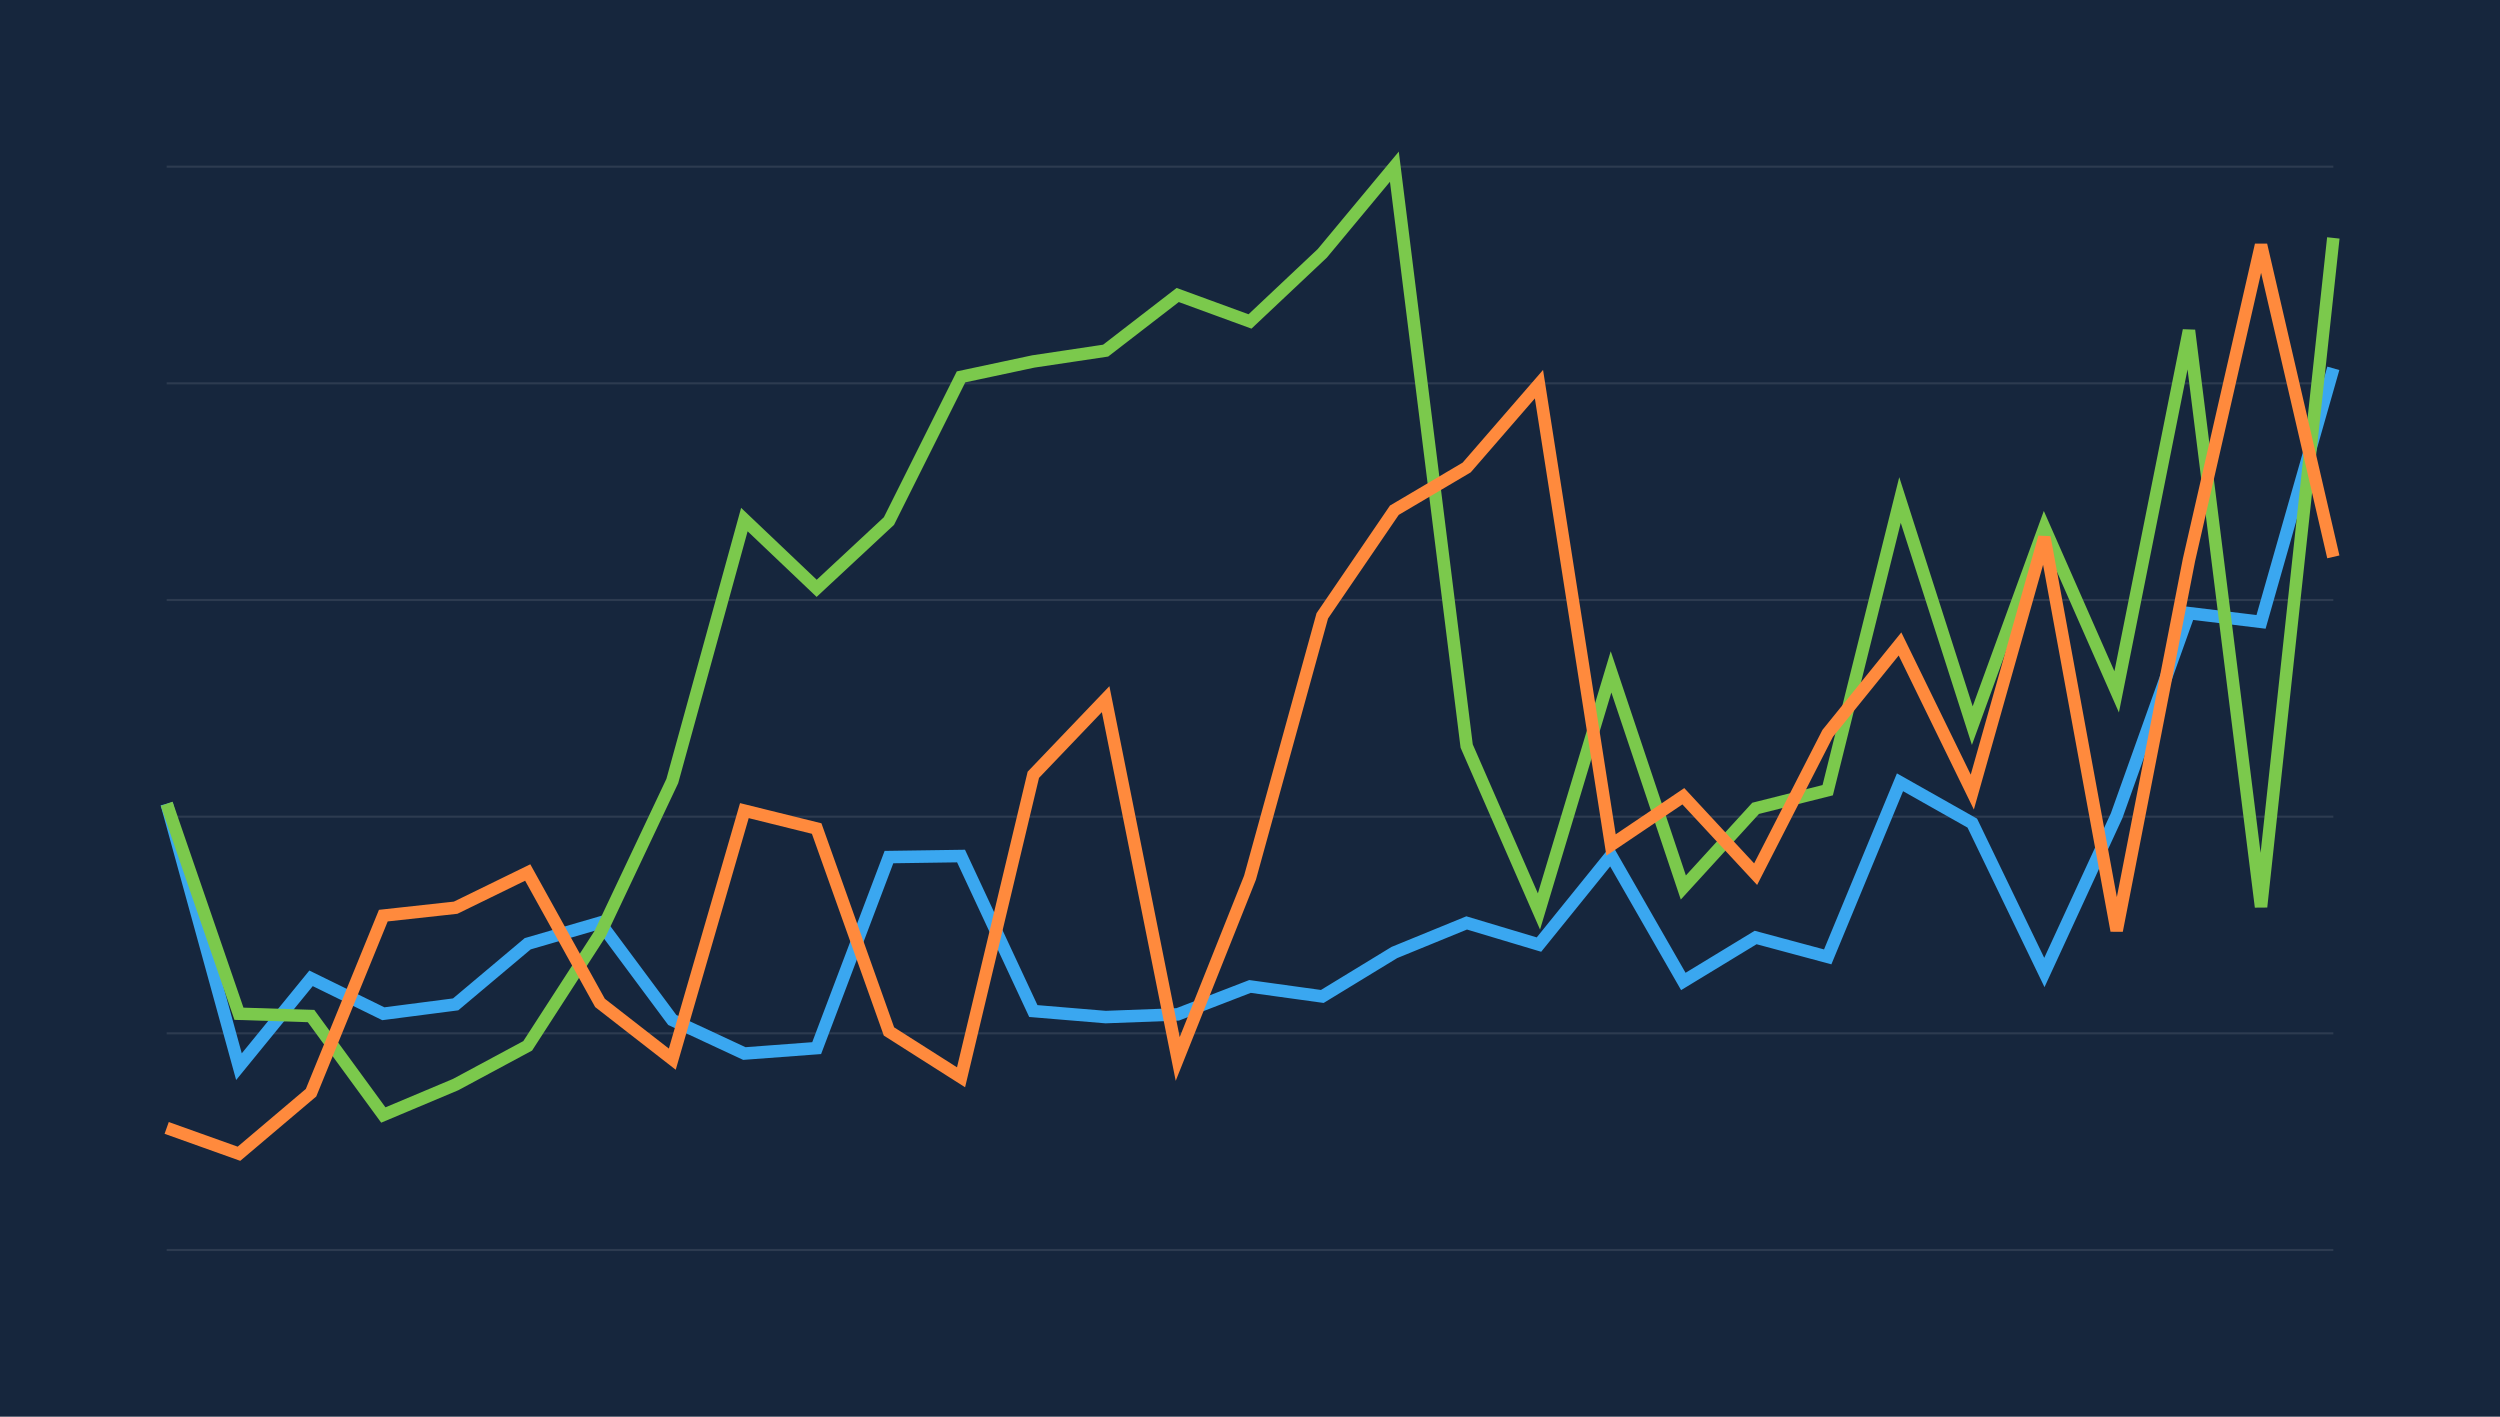
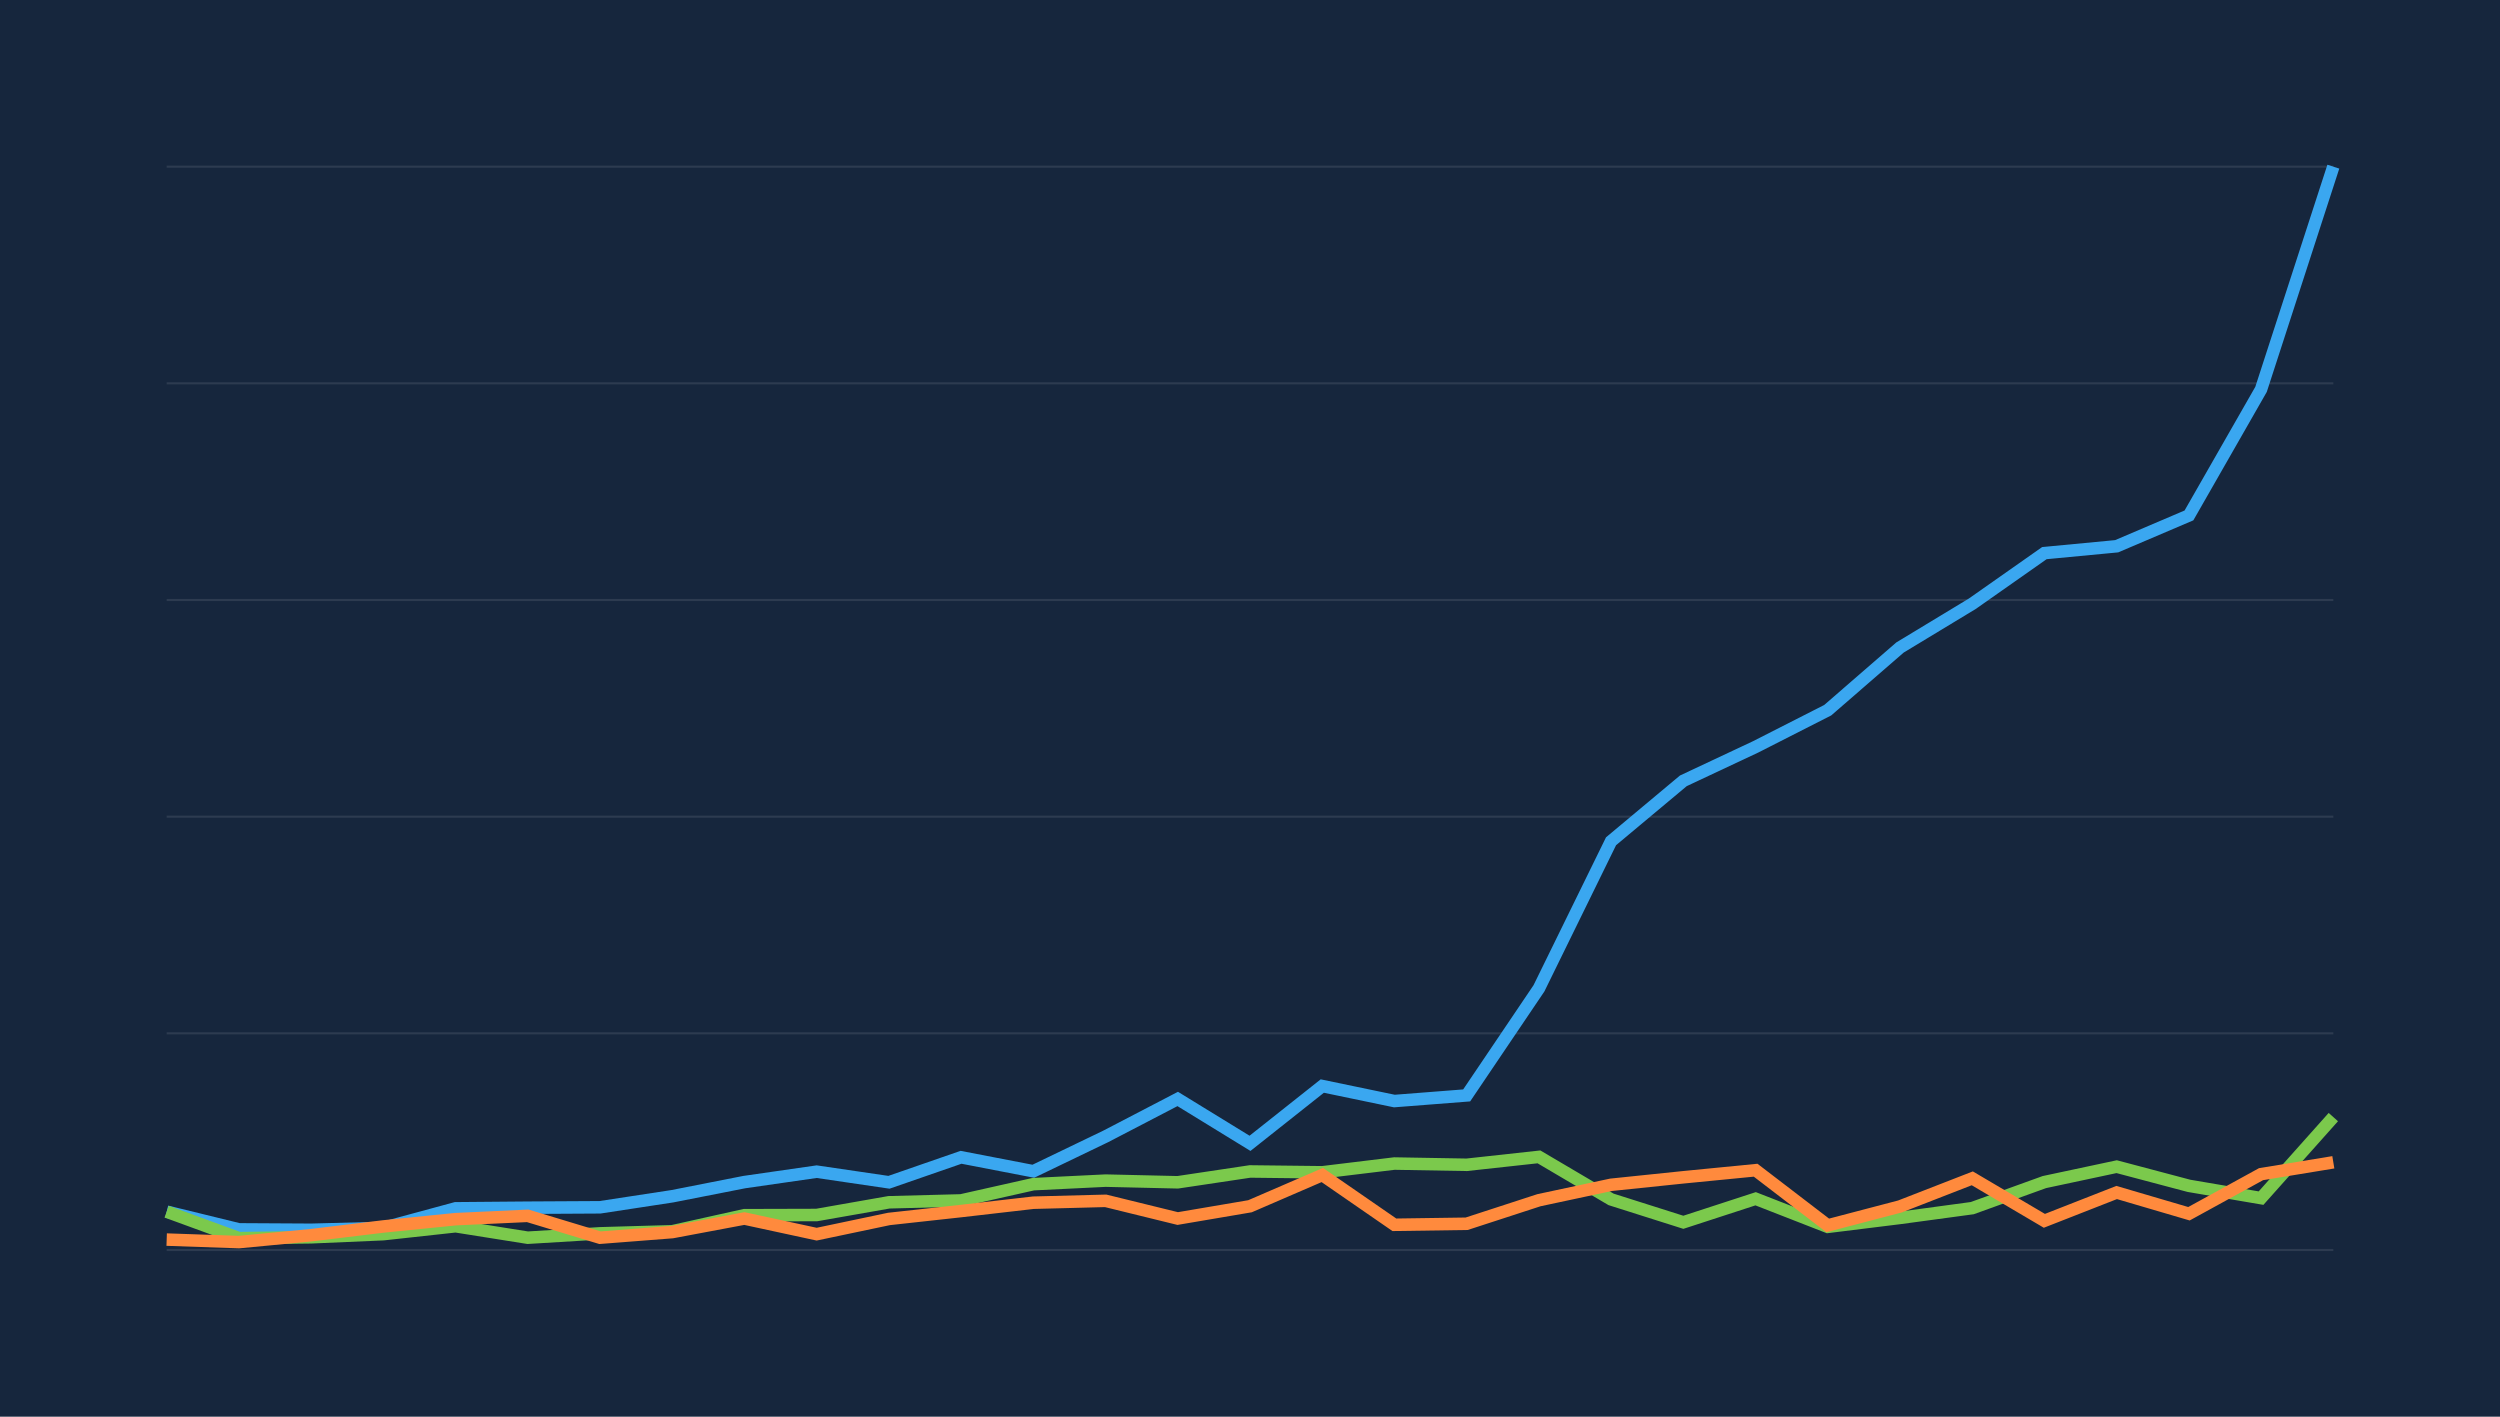
<svg xmlns="http://www.w3.org/2000/svg" width="1200" height="680">
  <rect width="100%" height="100%" fill="#16263d" />
  <line x1="80" y1="80.0" x2="1120" y2="80.0" stroke="#ffffff" opacity="0.1" />
  <line x1="80" y1="184.0" x2="1120" y2="184.0" stroke="#ffffff" opacity="0.1" />
  <line x1="80" y1="288.0" x2="1120" y2="288.0" stroke="#ffffff" opacity="0.1" />
  <line x1="80" y1="392.0" x2="1120" y2="392.0" stroke="#ffffff" opacity="0.1" />
  <line x1="80" y1="496.0" x2="1120" y2="496.0" stroke="#ffffff" opacity="0.1" />
  <line x1="80" y1="600.0" x2="1120" y2="600.0" stroke="#ffffff" opacity="0.1" />
-   <polyline points="80.0,385.8 114.7,512.0 149.3,469.6 184.0,486.6 218.7,482.1 253.3,453.0 288.0,442.9 322.7,489.6 357.3,505.7 392.0,503.1 426.7,411.4 461.3,410.9 496.0,485.3 530.7,488.2 565.3,486.9 600.0,473.5 634.7,478.3 669.3,457.2 704.0,443.0 738.7,453.4 773.3,410.6 808.0,471.1 842.7,450.0 877.3,459.3 912.0,375.5 946.7,395.1 981.3,466.8 1016.0,391.5 1050.7,294.3 1085.3,298.5 1120.0,176.8" fill="none" stroke="#3aa7f0" stroke-width="6" />
-   <polyline points="80.0,385.8 114.7,486.6 149.3,487.7 184.0,535.2 218.7,520.6 253.3,502.0 288.0,448.3 322.7,374.9 357.3,249.4 392.0,282.4 426.7,250.1 461.3,180.9 496.0,173.5 530.7,168.3 565.3,141.6 600.0,154.3 634.7,121.6 669.3,80.0 704.0,358.1 738.7,437.5 773.3,322.5 808.0,426.0 842.7,388.0 877.3,379.3 912.0,240.0 946.7,348.3 981.3,253.3 1016.0,332.1 1050.7,158.6 1085.3,435.3 1120.0,114.2" fill="none" stroke="#7bc94c" stroke-width="6" />
-   <polyline points="80.0,541.4 114.7,553.8 149.3,524.5 184.0,439.5 218.7,435.7 253.3,418.8 288.0,481.4 322.7,508.4 357.3,389.1 392.0,397.7 426.7,495.1 461.3,517.1 496.0,371.9 530.7,335.6 565.3,508.3 600.0,421.3 634.7,295.6 669.3,244.9 704.0,224.4 738.7,184.4 773.3,405.6 808.0,382.2 842.7,419.6 877.3,352.0 912.0,309.1 946.7,380.2 981.3,257.9 1016.0,446.7 1050.7,268.8 1085.3,117.6 1120.0,267.3" fill="none" stroke="#ff8a3d" stroke-width="6" />
+   <polyline points="80.0,581.6 114.7,590.1 149.3,590.3 184.0,589.4 218.7,580.0 253.3,579.7 288.0,579.5 322.7,574.2 357.3,567.4 392.0,562.4 426.7,567.5 461.3,555.5 496.0,562.2 530.7,545.5 565.3,527.5 600.0,548.8 634.7,521.3 669.3,528.5 704.0,525.8 738.7,474.4 773.3,403.8 808.0,374.8 842.7,358.5 877.3,340.9 912.0,310.8 946.7,289.8 981.3,265.5 1016.0,262.2 1050.7,247.4 1085.3,186.9 1120.0,80.0" fill="none" stroke="#3aa7f0" stroke-width="6" />
+   <polyline points="80.0,581.6 114.7,594.3 149.3,593.9 184.0,592.4 218.7,588.6 253.3,594.1 288.0,592.0 322.7,591.0 357.3,583.3 392.0,583.2 426.7,577.1 461.3,576.2 496.0,568.4 530.7,566.7 565.3,567.5 600.0,562.3 634.7,562.7 669.3,558.5 704.0,559.1 738.7,555.3 773.3,575.7 808.0,586.7 842.7,575.4 877.3,588.9 912.0,584.6 946.7,579.9 981.3,567.4 1016.0,560.0 1050.7,569.2 1085.3,575.1 1120.0,536.2" fill="none" stroke="#7bc94c" stroke-width="6" />
+   <polyline points="80.0,595.0 114.7,596.2 149.3,592.9 184.0,588.7 218.7,585.2 253.3,583.6 288.0,594.1 322.7,591.4 357.3,584.9 392.0,592.4 426.7,585.1 461.3,581.3 496.0,577.3 530.7,576.4 565.3,584.9 600.0,579.0 634.7,564.0 669.3,587.9 704.0,587.4 738.7,576.1 773.3,568.7 808.0,565.1 842.7,561.7 877.3,588.2 912.0,579.1 946.7,565.6 981.3,586.0 1016.0,572.4 1050.7,582.6 1085.3,563.6 1120.0,557.9" fill="none" stroke="#ff8a3d" stroke-width="6" />
</svg>
